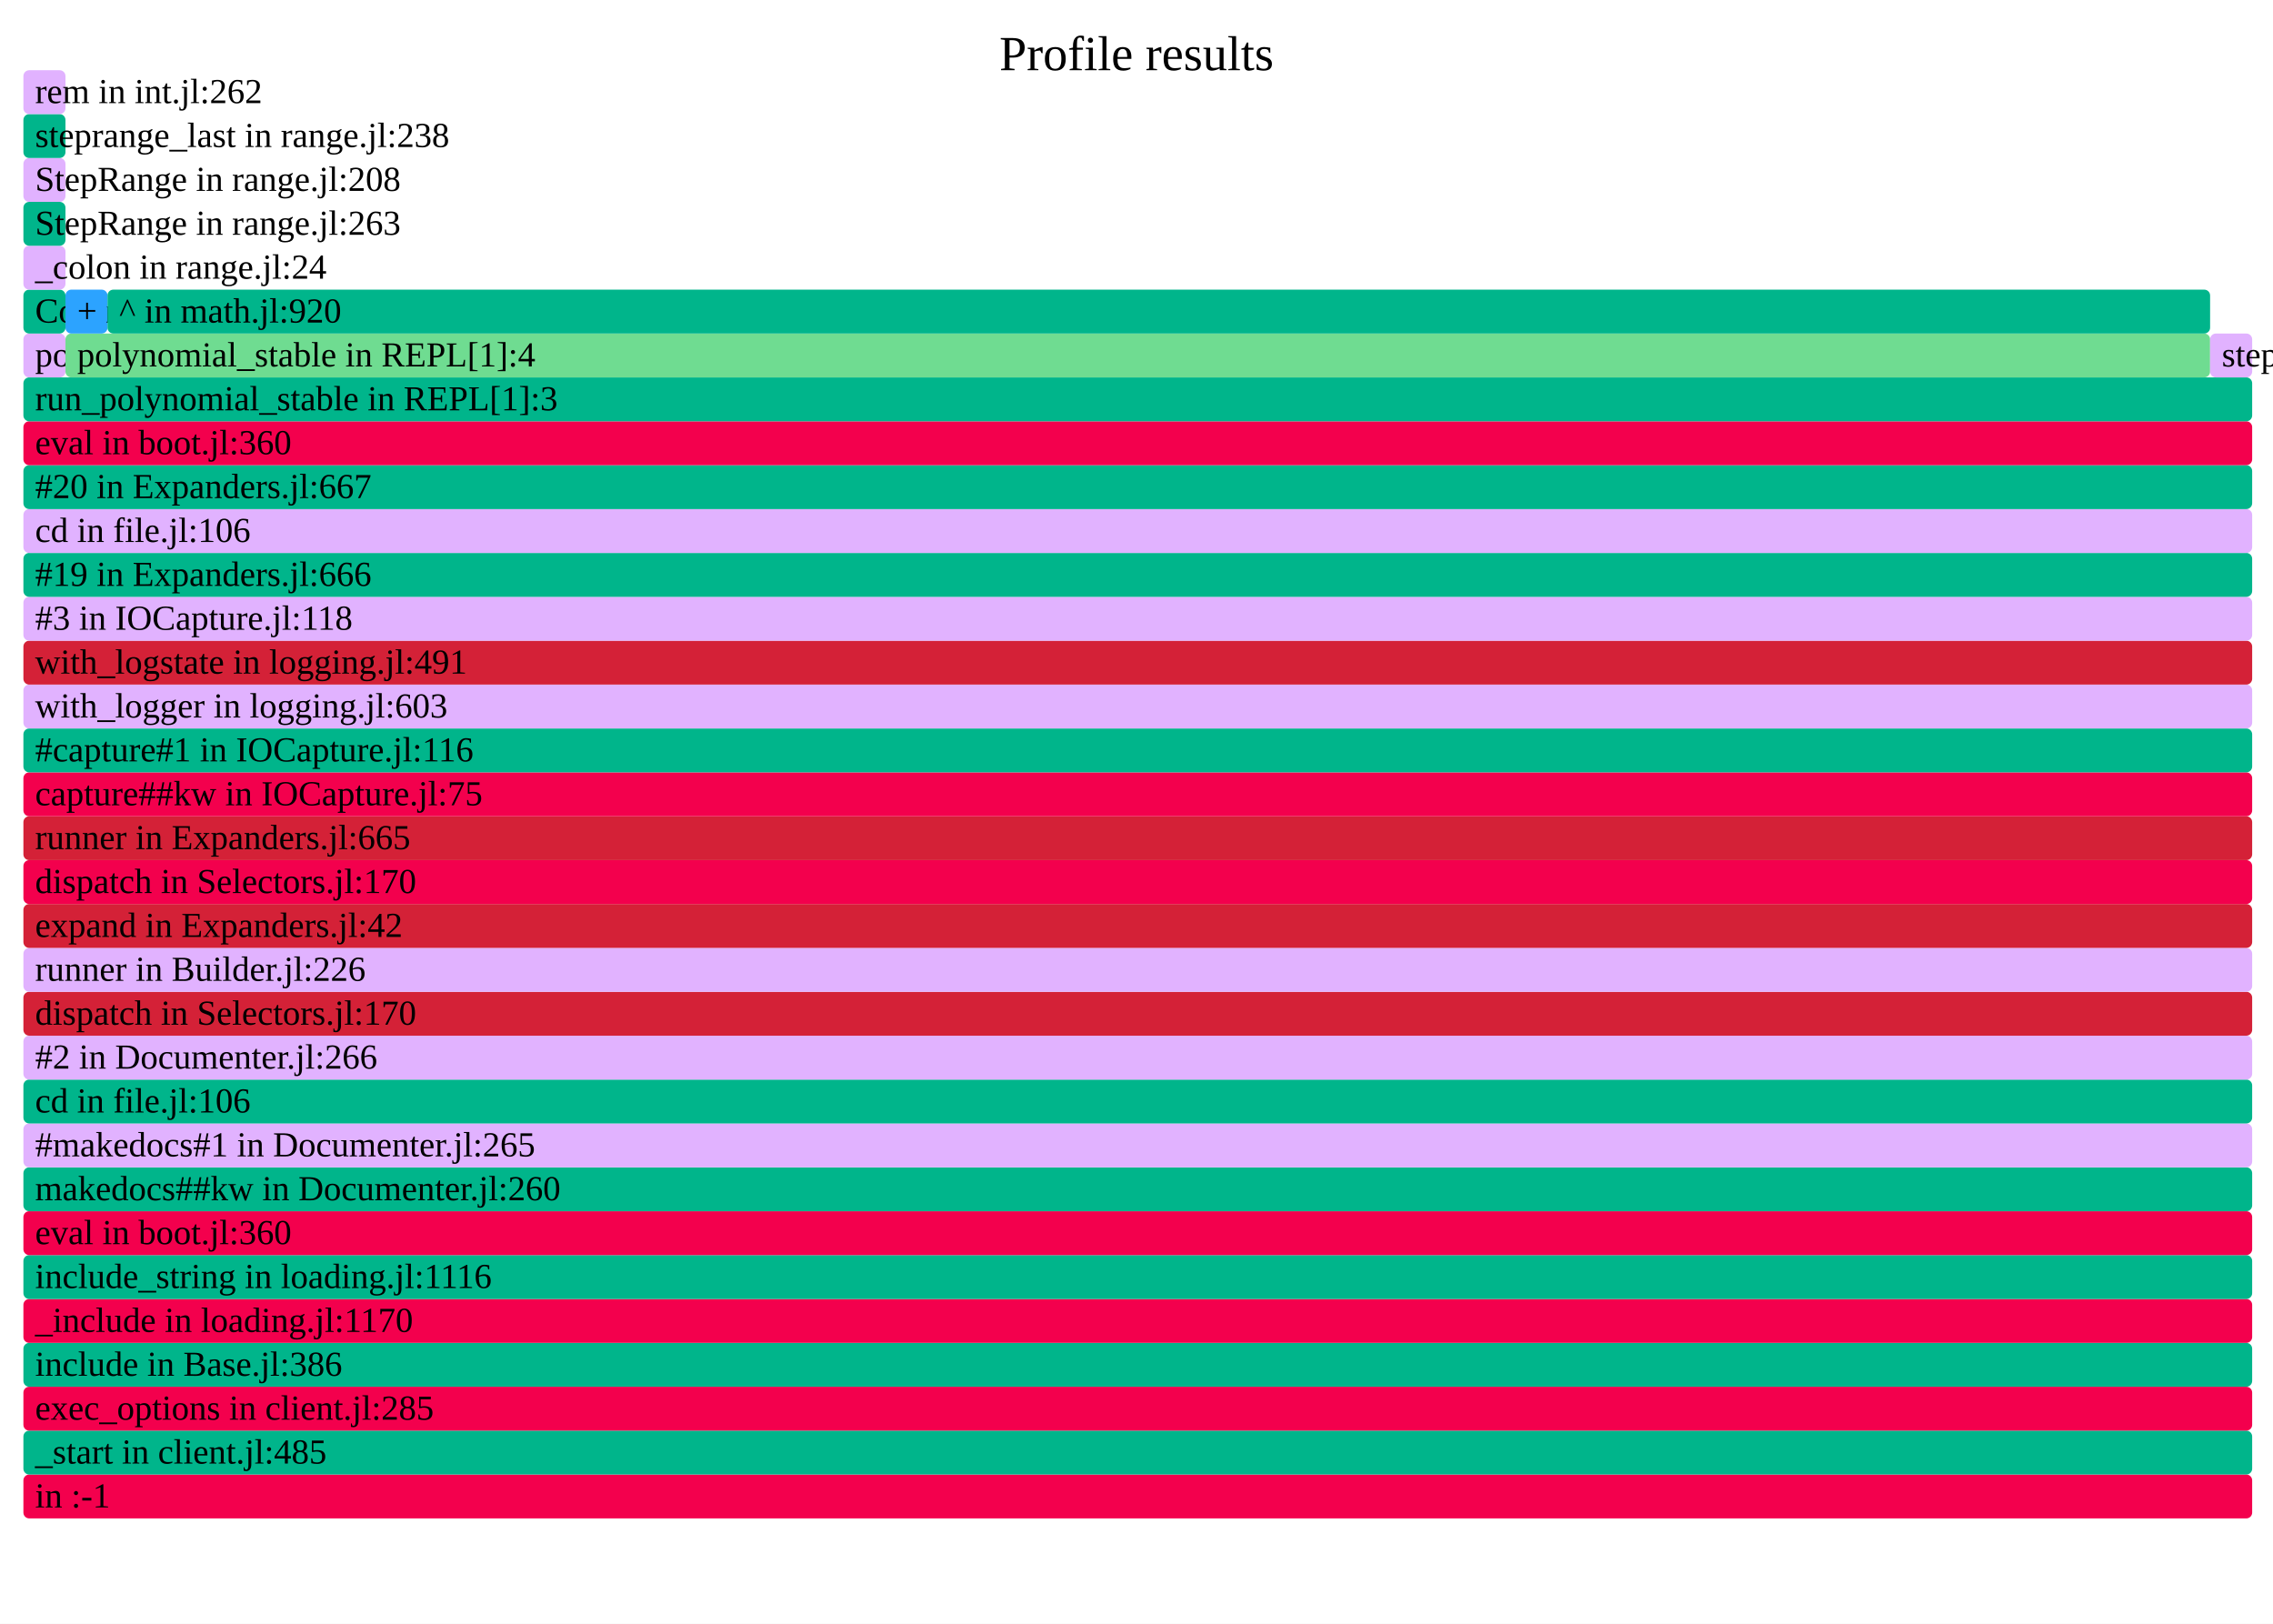
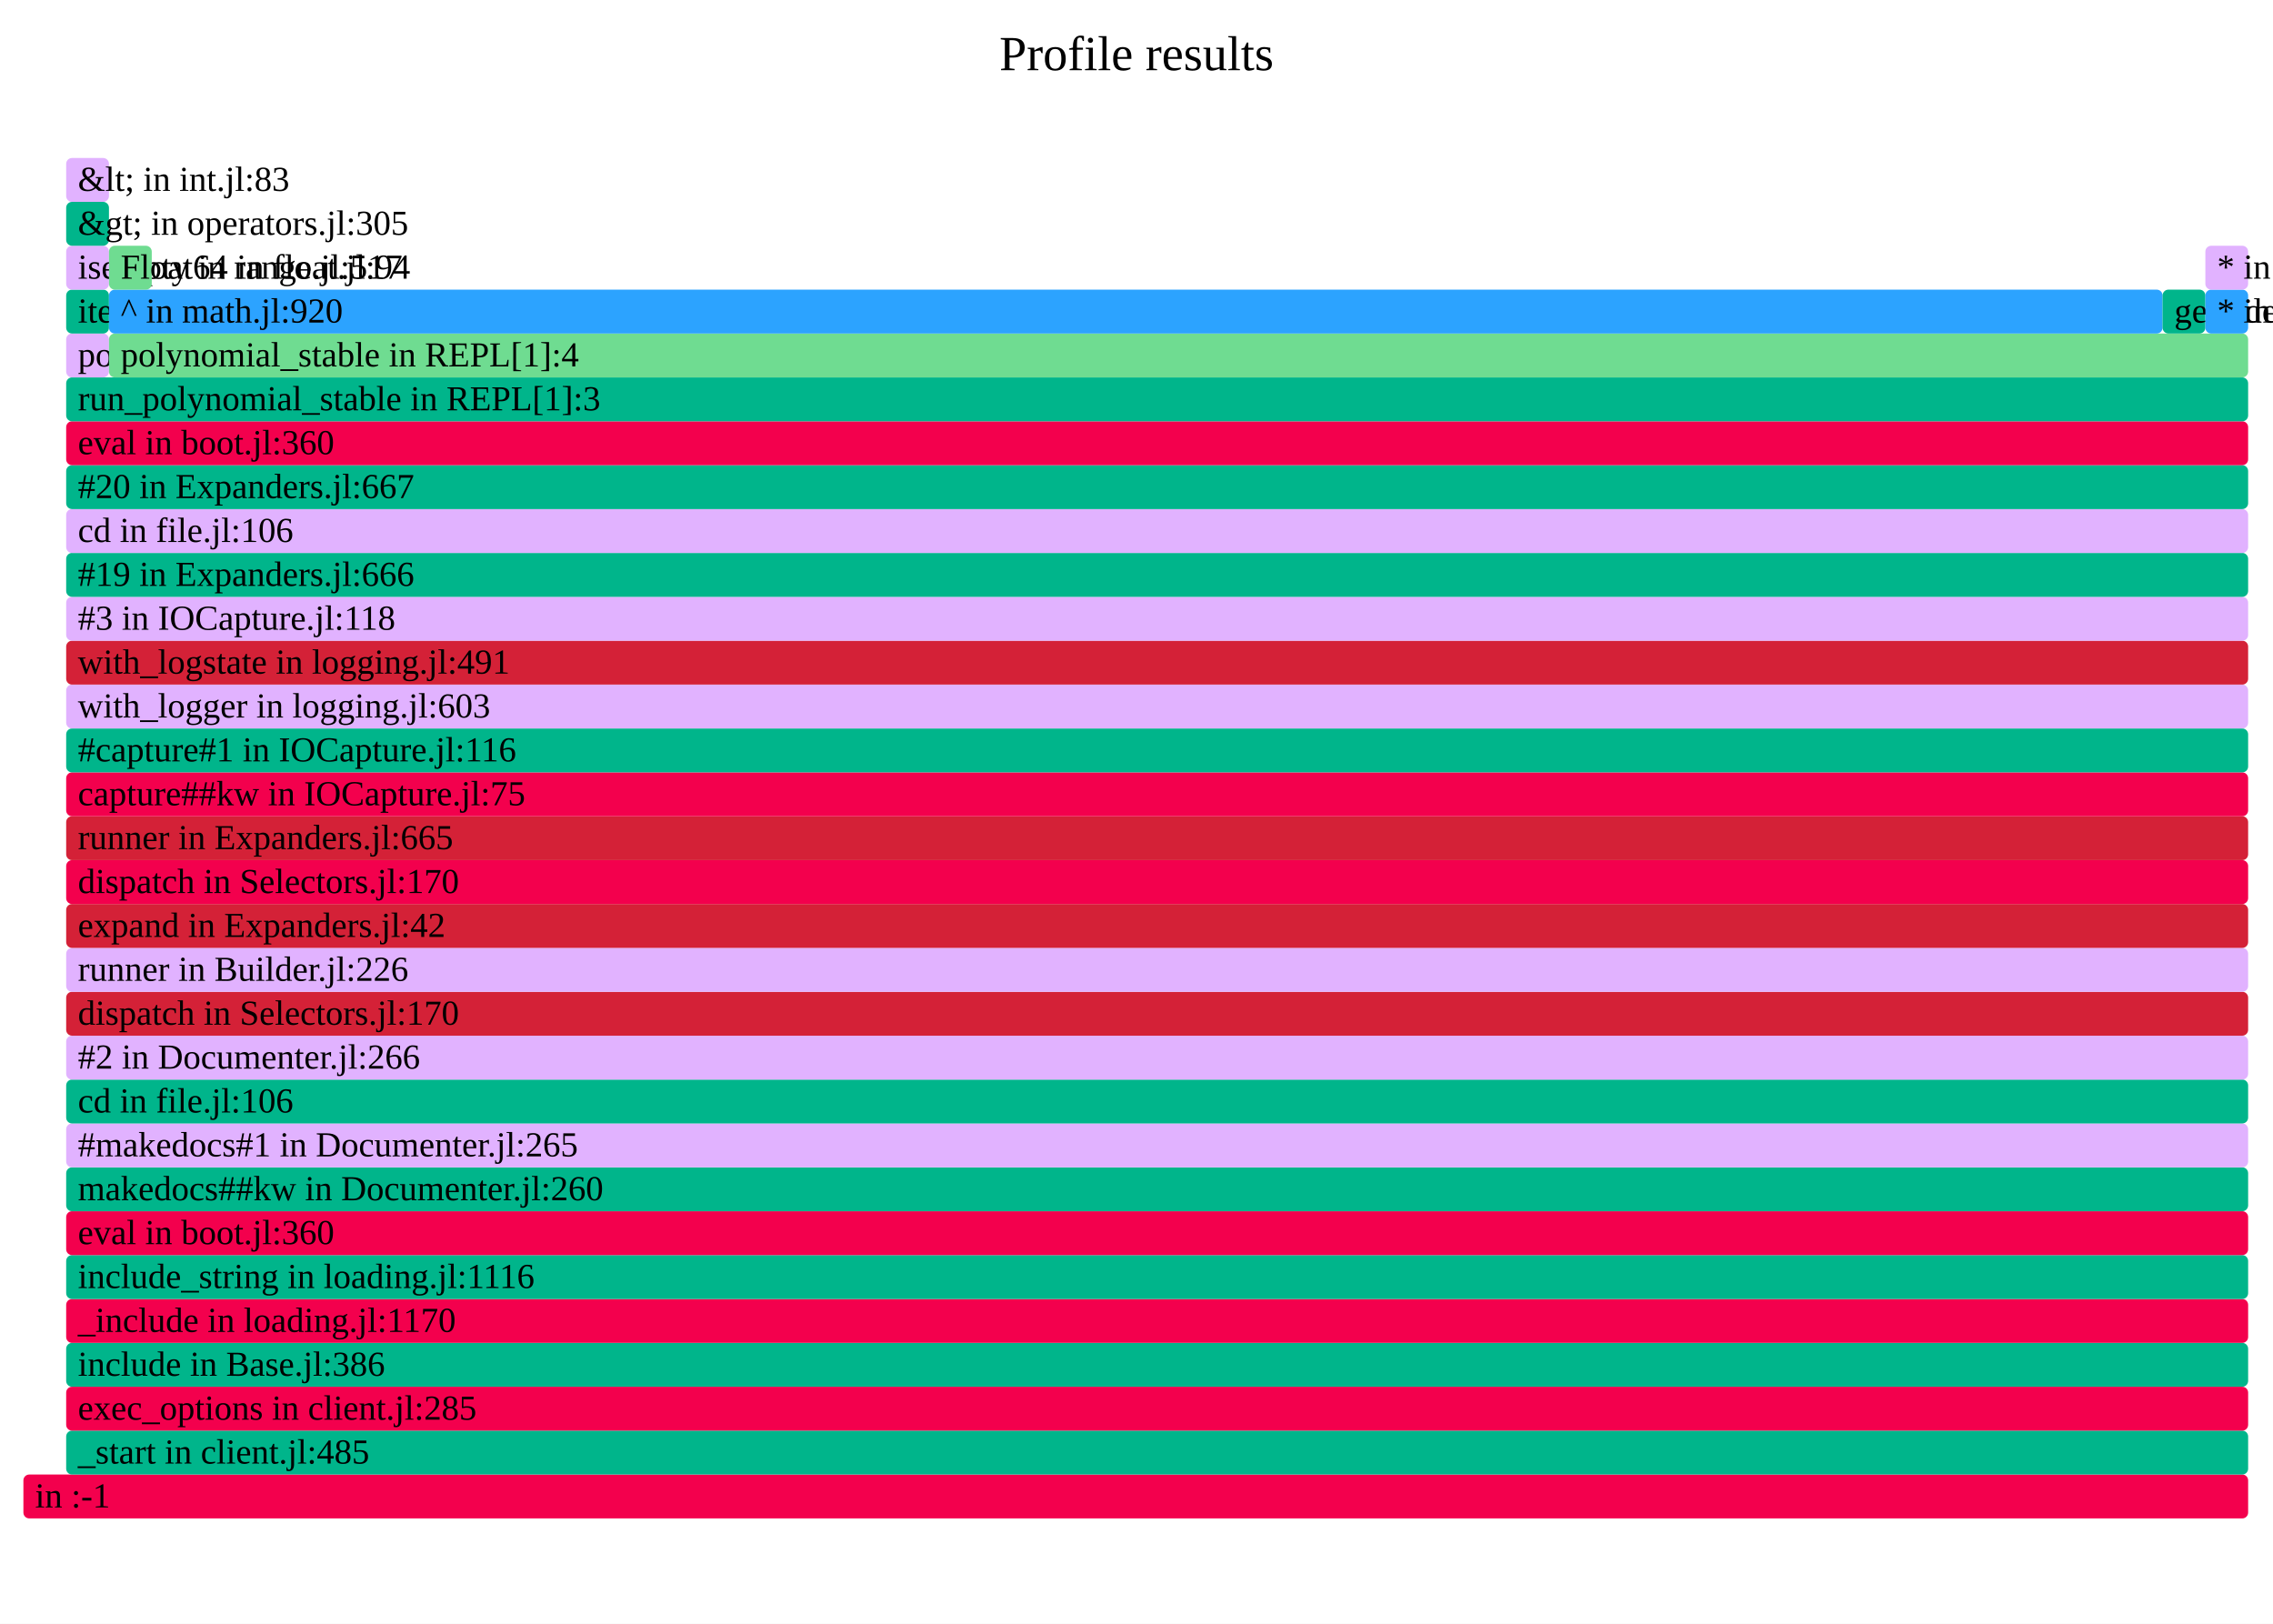
- <svg xmlns="http://www.w3.org/2000/svg" version="1.1" width="777" height="555" viewBox="0 0 777 555" id="fig-bf76448ecf0042aaa38b764f757990ed">
+ <svg xmlns="http://www.w3.org/2000/svg" version="1.1" width="777" height="555" viewBox="0 0 777 555" id="fig-45d88b68da59440b837f768872e5af19">
  <defs>
-     <clipPath id="fig-bf76448ecf0042aaa38b764f757990ed-clip">
+     <clipPath id="fig-45d88b68da59440b837f768872e5af19-clip">
      <rect x="0" y="0" width="777" height="555" />
    </clipPath>
  </defs>
  <style type="text/css">
-     #fig-bf76448ecf0042aaa38b764f757990ed text {
+     #fig-45d88b68da59440b837f768872e5af19 text {
        pointer-events: none;
        font-family: inherit;
        font-size: 12px;
        fill: #000000;
    }
-     text#fig-bf76448ecf0042aaa38b764f757990ed-caption {
+     text#fig-45d88b68da59440b837f768872e5af19-caption {
        font-size: 16.8px;
        fill: #000000;
        text-anchor: middle;
    }
-     #fig-bf76448ecf0042aaa38b764f757990ed-bg {
+     #fig-45d88b68da59440b837f768872e5af19-bg {
        fill: #FFFFFF;
    }
-     #fig-bf76448ecf0042aaa38b764f757990ed-viewport rect, #fig-bf76448ecf0042aaa38b764f757990ed-viewport path {
+     #fig-45d88b68da59440b837f768872e5af19-viewport rect, #fig-45d88b68da59440b837f768872e5af19-viewport path {
        vector-effect: non-scaling-stroke;
        fill-opacity: 1;
    }
-     #fig-bf76448ecf0042aaa38b764f757990ed-viewport text {
+     #fig-45d88b68da59440b837f768872e5af19-viewport text {
        stroke: #000000;
        stroke-width: 0;
        stroke-opacity: 0.35;
    }
-     #fig-bf76448ecf0042aaa38b764f757990ed-viewport rect:hover, #fig-bf76448ecf0042aaa38b764f757990ed-viewport path:hover {
+     #fig-45d88b68da59440b837f768872e5af19-viewport rect:hover, #fig-45d88b68da59440b837f768872e5af19-viewport path:hover {
        fill-opacity: 0.75;
        stroke: #000000;
        stroke-width: 0.5;
    }
-     #fig-bf76448ecf0042aaa38b764f757990ed-viewport + rect {
+     #fig-45d88b68da59440b837f768872e5af19-viewport + rect {
        fill: #FFFFFF;
        opacity: 0.8;
    }
-     text#fig-bf76448ecf0042aaa38b764f757990ed-details{
+     text#fig-45d88b68da59440b837f768872e5af19-details{
        fill: #000000;
    }
</style>
-   <g id="fig-bf76448ecf0042aaa38b764f757990ed-frame" clip-path="url(#fig-bf76448ecf0042aaa38b764f757990ed-clip)">
-     <rect id="fig-bf76448ecf0042aaa38b764f757990ed-bg" x="0" y="0" width="777" height="555" />
-     <text id="fig-bf76448ecf0042aaa38b764f757990ed-caption" x="388.5" y="24">Profile results</text>
-     <g id="fig-bf76448ecf0042aaa38b764f757990ed-viewport" transform="scale(1)">
-       <rect x="8" y="504" width="761.88" height="15" rx="2" fill="#F3004D" data-dinfo="" />
+   <g id="fig-45d88b68da59440b837f768872e5af19-frame" clip-path="url(#fig-45d88b68da59440b837f768872e5af19-clip)">
+     <rect id="fig-45d88b68da59440b837f768872e5af19-bg" x="0" y="0" width="777" height="555" />
+     <text id="fig-45d88b68da59440b837f768872e5af19-caption" x="388.5" y="24">Profile results</text>
+     <g id="fig-45d88b68da59440b837f768872e5af19-viewport" transform="scale(1)">
+       <rect x="8" y="504" width="760.5" height="15" rx="2" fill="#F3004D" data-dinfo="" />
      <text x="8" dx="4" y="515.25"> in :-1</text>
-       <rect x="8" y="489" width="761.88" height="15" rx="2" fill="#00B58B" data-dinfo="./" />
-       <text x="8" dx="4" y="500.25">_start in client.jl:485</text>
-       <rect x="8" y="474" width="761.88" height="15" rx="2" fill="#F3004D" data-dinfo="./" />
-       <text x="8" dx="4" y="485.25">exec_options in client.jl:285</text>
-       <rect x="8" y="459" width="761.88" height="15" rx="2" fill="#00B58B" data-dinfo="./" />
-       <text x="8" dx="4" y="470.25">include in Base.jl:386</text>
-       <rect x="8" y="444" width="761.88" height="15" rx="2" fill="#F3004D" data-dinfo="./" />
-       <text x="8" dx="4" y="455.25">_include in loading.jl:1170</text>
-       <rect x="8" y="429" width="761.88" height="15" rx="2" fill="#00B58B" data-dinfo="./" />
-       <text x="8" dx="4" y="440.25">include_string in loading.jl:1116</text>
-       <rect x="8" y="414" width="761.88" height="15" rx="2" fill="#F3004D" data-dinfo="./" />
-       <text x="8" dx="4" y="425.25">eval in boot.jl:360</text>
-       <rect x="8" y="399" width="761.88" height="15" rx="2" fill="#00B58B" data-dinfo="/home/runner/.julia/packages/Documenter/qdbx6/src/" />
-       <text x="8" dx="4" y="410.25">makedocs##kw in Documenter.jl:260</text>
-       <rect x="8" y="384" width="761.88" height="15" rx="2" fill="#E1B2FF" data-dinfo="/home/runner/.julia/packages/Documenter/qdbx6/src/" />
-       <text x="8" dx="4" y="395.25">#makedocs#1 in Documenter.jl:265</text>
-       <rect x="8" y="369" width="761.88" height="15" rx="2" fill="#00B58B" data-dinfo="./" />
-       <text x="8" dx="4" y="380.25">cd in file.jl:106</text>
-       <rect x="8" y="354" width="761.88" height="15" rx="2" fill="#E1B2FF" data-dinfo="/home/runner/.julia/packages/Documenter/qdbx6/src/" />
-       <text x="8" dx="4" y="365.25">#2 in Documenter.jl:266</text>
-       <rect x="8" y="339" width="761.88" height="15" rx="2" fill="#D42137" data-dinfo="/home/runner/.julia/packages/Documenter/qdbx6/src/Utilities/" />
-       <text x="8" dx="4" y="350.25">dispatch in Selectors.jl:170</text>
-       <rect x="8" y="324" width="761.88" height="15" rx="2" fill="#E1B2FF" data-dinfo="/home/runner/.julia/packages/Documenter/qdbx6/src/" />
-       <text x="8" dx="4" y="335.25">runner in Builder.jl:226</text>
-       <rect x="8" y="309" width="761.88" height="15" rx="2" fill="#D42137" data-dinfo="/home/runner/.julia/packages/Documenter/qdbx6/src/" />
-       <text x="8" dx="4" y="320.25">expand in Expanders.jl:42</text>
-       <rect x="8" y="294" width="761.88" height="15" rx="2" fill="#F3004D" data-dinfo="/home/runner/.julia/packages/Documenter/qdbx6/src/Utilities/" />
-       <text x="8" dx="4" y="305.25">dispatch in Selectors.jl:170</text>
-       <rect x="8" y="279" width="761.88" height="15" rx="2" fill="#D42137" data-dinfo="/home/runner/.julia/packages/Documenter/qdbx6/src/" />
-       <text x="8" dx="4" y="290.25">runner in Expanders.jl:665</text>
-       <rect x="8" y="264" width="761.88" height="15" rx="2" fill="#F3004D" data-dinfo="/home/runner/.julia/packages/IOCapture/sXY71/src/" />
-       <text x="8" dx="4" y="275.25">capture##kw in IOCapture.jl:75</text>
-       <rect x="8" y="249" width="761.88" height="15" rx="2" fill="#00B58B" data-dinfo="/home/runner/.julia/packages/IOCapture/sXY71/src/" />
-       <text x="8" dx="4" y="260.25">#capture#1 in IOCapture.jl:116</text>
-       <rect x="8" y="234" width="761.88" height="15" rx="2" fill="#E1B2FF" data-dinfo="./" />
-       <text x="8" dx="4" y="245.25">with_logger in logging.jl:603</text>
-       <rect x="8" y="219" width="761.88" height="15" rx="2" fill="#D42137" data-dinfo="./" />
-       <text x="8" dx="4" y="230.25">with_logstate in logging.jl:491</text>
-       <rect x="8" y="204" width="761.88" height="15" rx="2" fill="#E1B2FF" data-dinfo="/home/runner/.julia/packages/IOCapture/sXY71/src/" />
-       <text x="8" dx="4" y="215.25">#3 in IOCapture.jl:118</text>
-       <rect x="8" y="189" width="761.88" height="15" rx="2" fill="#00B58B" data-dinfo="/home/runner/.julia/packages/Documenter/qdbx6/src/" />
-       <text x="8" dx="4" y="200.25">#19 in Expanders.jl:666</text>
-       <rect x="8" y="174" width="761.88" height="15" rx="2" fill="#E1B2FF" data-dinfo="./" />
-       <text x="8" dx="4" y="185.25">cd in file.jl:106</text>
-       <rect x="8" y="159" width="761.88" height="15" rx="2" fill="#00B58B" data-dinfo="/home/runner/.julia/packages/Documenter/qdbx6/src/" />
-       <text x="8" dx="4" y="170.25">#20 in Expanders.jl:667</text>
-       <rect x="8" y="144" width="761.88" height="15" rx="2" fill="#F3004D" data-dinfo="./" />
-       <text x="8" dx="4" y="155.25">eval in boot.jl:360</text>
-       <rect x="8" y="129" width="761.88" height="15" rx="2" fill="#00B58B" data-dinfo="./" />
-       <text x="8" dx="4" y="140.25">run_polynomial_stable in REPL[1]:3</text>
-       <rect x="8" y="114" width="14.38" height="15" rx="2" fill="#E1B2FF" data-dinfo="./" />
-       <text x="8" dx="4" y="125.25">polynomial_stable in REPL[1]:3</text>
-       <rect x="8" y="99" width="14.38" height="15" rx="2" fill="#00B58B" data-dinfo="./" />
-       <text x="8" dx="4" y="110.25">Colon in range.jl:22</text>
-       <rect x="8" y="84" width="14.38" height="15" rx="2" fill="#E1B2FF" data-dinfo="./" />
-       <text x="8" dx="4" y="95.25">_colon in range.jl:24</text>
-       <rect x="8" y="69" width="14.38" height="15" rx="2" fill="#00B58B" data-dinfo="./" />
-       <text x="8" dx="4" y="80.25">StepRange in range.jl:263</text>
-       <rect x="8" y="54" width="14.38" height="15" rx="2" fill="#E1B2FF" data-dinfo="./" />
-       <text x="8" dx="4" y="65.25">StepRange in range.jl:208</text>
-       <rect x="8" y="39" width="14.38" height="15" rx="2" fill="#00B58B" data-dinfo="./" />
-       <text x="8" dx="4" y="50.25">steprange_last in range.jl:238</text>
-       <rect x="8" y="24" width="14.38" height="15" rx="2" fill="#E1B2FF" data-dinfo="./" />
-       <text x="8" dx="4" y="35.25">rem in int.jl:262</text>
-       <rect x="22.38" y="114" width="733.12" height="15" rx="2" fill="#6FDC91" data-dinfo="./" />
-       <text x="22.38" dx="4" y="125.25">polynomial_stable in REPL[1]:4</text>
-       <rect x="22.38" y="99" width="14.37" height="15" rx="2" fill="#2CA3FF" data-dinfo="./" />
-       <text x="22.38" dx="4" y="110.25">+ in float.jl:326</text>
-       <rect x="36.75" y="99" width="718.75" height="15" rx="2" fill="#00B58B" data-dinfo="./" />
-       <text x="36.75" dx="4" y="110.25">^ in math.jl:920</text>
-       <rect x="755.5" y="114" width="14.38" height="15" rx="2" fill="#E1B2FF" data-dinfo="./" />
-       <text x="755.5" dx="4" y="125.25">steprange_last in range.jl:213</text>
+       <rect x="22.62" y="489" width="745.88" height="15" rx="2" fill="#00B58B" data-dinfo="./" />
+       <text x="22.62" dx="4" y="500.25">_start in client.jl:485</text>
+       <rect x="22.62" y="474" width="745.88" height="15" rx="2" fill="#F3004D" data-dinfo="./" />
+       <text x="22.62" dx="4" y="485.25">exec_options in client.jl:285</text>
+       <rect x="22.62" y="459" width="745.88" height="15" rx="2" fill="#00B58B" data-dinfo="./" />
+       <text x="22.62" dx="4" y="470.25">include in Base.jl:386</text>
+       <rect x="22.62" y="444" width="745.88" height="15" rx="2" fill="#F3004D" data-dinfo="./" />
+       <text x="22.62" dx="4" y="455.25">_include in loading.jl:1170</text>
+       <rect x="22.62" y="429" width="745.88" height="15" rx="2" fill="#00B58B" data-dinfo="./" />
+       <text x="22.62" dx="4" y="440.25">include_string in loading.jl:1116</text>
+       <rect x="22.62" y="414" width="745.88" height="15" rx="2" fill="#F3004D" data-dinfo="./" />
+       <text x="22.62" dx="4" y="425.25">eval in boot.jl:360</text>
+       <rect x="22.62" y="399" width="745.88" height="15" rx="2" fill="#00B58B" data-dinfo="/home/runner/.julia/packages/Documenter/qdbx6/src/" />
+       <text x="22.62" dx="4" y="410.25">makedocs##kw in Documenter.jl:260</text>
+       <rect x="22.62" y="384" width="745.88" height="15" rx="2" fill="#E1B2FF" data-dinfo="/home/runner/.julia/packages/Documenter/qdbx6/src/" />
+       <text x="22.62" dx="4" y="395.25">#makedocs#1 in Documenter.jl:265</text>
+       <rect x="22.62" y="369" width="745.88" height="15" rx="2" fill="#00B58B" data-dinfo="./" />
+       <text x="22.62" dx="4" y="380.25">cd in file.jl:106</text>
+       <rect x="22.62" y="354" width="745.88" height="15" rx="2" fill="#E1B2FF" data-dinfo="/home/runner/.julia/packages/Documenter/qdbx6/src/" />
+       <text x="22.62" dx="4" y="365.25">#2 in Documenter.jl:266</text>
+       <rect x="22.62" y="339" width="745.88" height="15" rx="2" fill="#D42137" data-dinfo="/home/runner/.julia/packages/Documenter/qdbx6/src/Utilities/" />
+       <text x="22.62" dx="4" y="350.25">dispatch in Selectors.jl:170</text>
+       <rect x="22.62" y="324" width="745.88" height="15" rx="2" fill="#E1B2FF" data-dinfo="/home/runner/.julia/packages/Documenter/qdbx6/src/" />
+       <text x="22.62" dx="4" y="335.25">runner in Builder.jl:226</text>
+       <rect x="22.62" y="309" width="745.88" height="15" rx="2" fill="#D42137" data-dinfo="/home/runner/.julia/packages/Documenter/qdbx6/src/" />
+       <text x="22.62" dx="4" y="320.25">expand in Expanders.jl:42</text>
+       <rect x="22.62" y="294" width="745.88" height="15" rx="2" fill="#F3004D" data-dinfo="/home/runner/.julia/packages/Documenter/qdbx6/src/Utilities/" />
+       <text x="22.62" dx="4" y="305.25">dispatch in Selectors.jl:170</text>
+       <rect x="22.62" y="279" width="745.88" height="15" rx="2" fill="#D42137" data-dinfo="/home/runner/.julia/packages/Documenter/qdbx6/src/" />
+       <text x="22.62" dx="4" y="290.25">runner in Expanders.jl:665</text>
+       <rect x="22.62" y="264" width="745.88" height="15" rx="2" fill="#F3004D" data-dinfo="/home/runner/.julia/packages/IOCapture/sXY71/src/" />
+       <text x="22.62" dx="4" y="275.25">capture##kw in IOCapture.jl:75</text>
+       <rect x="22.62" y="249" width="745.88" height="15" rx="2" fill="#00B58B" data-dinfo="/home/runner/.julia/packages/IOCapture/sXY71/src/" />
+       <text x="22.62" dx="4" y="260.25">#capture#1 in IOCapture.jl:116</text>
+       <rect x="22.62" y="234" width="745.88" height="15" rx="2" fill="#E1B2FF" data-dinfo="./" />
+       <text x="22.62" dx="4" y="245.25">with_logger in logging.jl:603</text>
+       <rect x="22.62" y="219" width="745.88" height="15" rx="2" fill="#D42137" data-dinfo="./" />
+       <text x="22.62" dx="4" y="230.25">with_logstate in logging.jl:491</text>
+       <rect x="22.62" y="204" width="745.88" height="15" rx="2" fill="#E1B2FF" data-dinfo="/home/runner/.julia/packages/IOCapture/sXY71/src/" />
+       <text x="22.62" dx="4" y="215.25">#3 in IOCapture.jl:118</text>
+       <rect x="22.62" y="189" width="745.88" height="15" rx="2" fill="#00B58B" data-dinfo="/home/runner/.julia/packages/Documenter/qdbx6/src/" />
+       <text x="22.62" dx="4" y="200.25">#19 in Expanders.jl:666</text>
+       <rect x="22.62" y="174" width="745.88" height="15" rx="2" fill="#E1B2FF" data-dinfo="./" />
+       <text x="22.62" dx="4" y="185.25">cd in file.jl:106</text>
+       <rect x="22.62" y="159" width="745.88" height="15" rx="2" fill="#00B58B" data-dinfo="/home/runner/.julia/packages/Documenter/qdbx6/src/" />
+       <text x="22.62" dx="4" y="170.25">#20 in Expanders.jl:667</text>
+       <rect x="22.62" y="144" width="745.88" height="15" rx="2" fill="#F3004D" data-dinfo="./" />
+       <text x="22.62" dx="4" y="155.25">eval in boot.jl:360</text>
+       <rect x="22.62" y="129" width="745.88" height="15" rx="2" fill="#00B58B" data-dinfo="./" />
+       <text x="22.62" dx="4" y="140.25">run_polynomial_stable in REPL[1]:3</text>
+       <rect x="22.62" y="114" width="14.63" height="15" rx="2" fill="#E1B2FF" data-dinfo="./" />
+       <text x="22.62" dx="4" y="125.25">polynomial_stable in REPL[1]:3</text>
+       <rect x="22.62" y="99" width="14.63" height="15" rx="2" fill="#00B58B" data-dinfo="./" />
+       <text x="22.62" dx="4" y="110.25">iterate in range.jl:670</text>
+       <rect x="22.62" y="84" width="14.63" height="15" rx="2" fill="#E1B2FF" data-dinfo="./" />
+       <text x="22.62" dx="4" y="95.25">isempty in range.jl:517</text>
+       <rect x="22.62" y="69" width="14.63" height="15" rx="2" fill="#00B58B" data-dinfo="./" />
+       <text x="22.62" dx="4" y="80.25">&amp;gt; in operators.jl:305</text>
+       <rect x="22.62" y="54" width="14.63" height="15" rx="2" fill="#E1B2FF" data-dinfo="./" />
+       <text x="22.62" dx="4" y="65.25">&amp;lt; in int.jl:83</text>
+       <rect x="37.25" y="114" width="731.25" height="15" rx="2" fill="#6FDC91" data-dinfo="./" />
+       <text x="37.25" dx="4" y="125.25">polynomial_stable in REPL[1]:4</text>
+       <rect x="37.25" y="99" width="702" height="15" rx="2" fill="#2CA3FF" data-dinfo="./" />
+       <text x="37.25" dx="4" y="110.25">^ in math.jl:920</text>
+       <rect x="37.25" y="84" width="14.63" height="15" rx="2" fill="#6FDC91" data-dinfo="./" />
+       <text x="37.25" dx="4" y="95.25">Float64 in float.jl:94</text>
+       <rect x="739.25" y="99" width="14.63" height="15" rx="2" fill="#00B58B" data-dinfo="./" />
+       <text x="739.25" dx="4" y="110.25">getindex in math.jl:920</text>
+       <rect x="753.88" y="99" width="14.62" height="15" rx="2" fill="#2CA3FF" data-dinfo="./" />
+       <text x="753.88" dx="4" y="110.25">* in promotion.jl:322</text>
+       <rect x="753.88" y="84" width="14.62" height="15" rx="2" fill="#E1B2FF" data-dinfo="./" />
+       <text x="753.88" dx="4" y="95.25">* in float.jl:332</text>
    </g>
  </g>
</svg>
